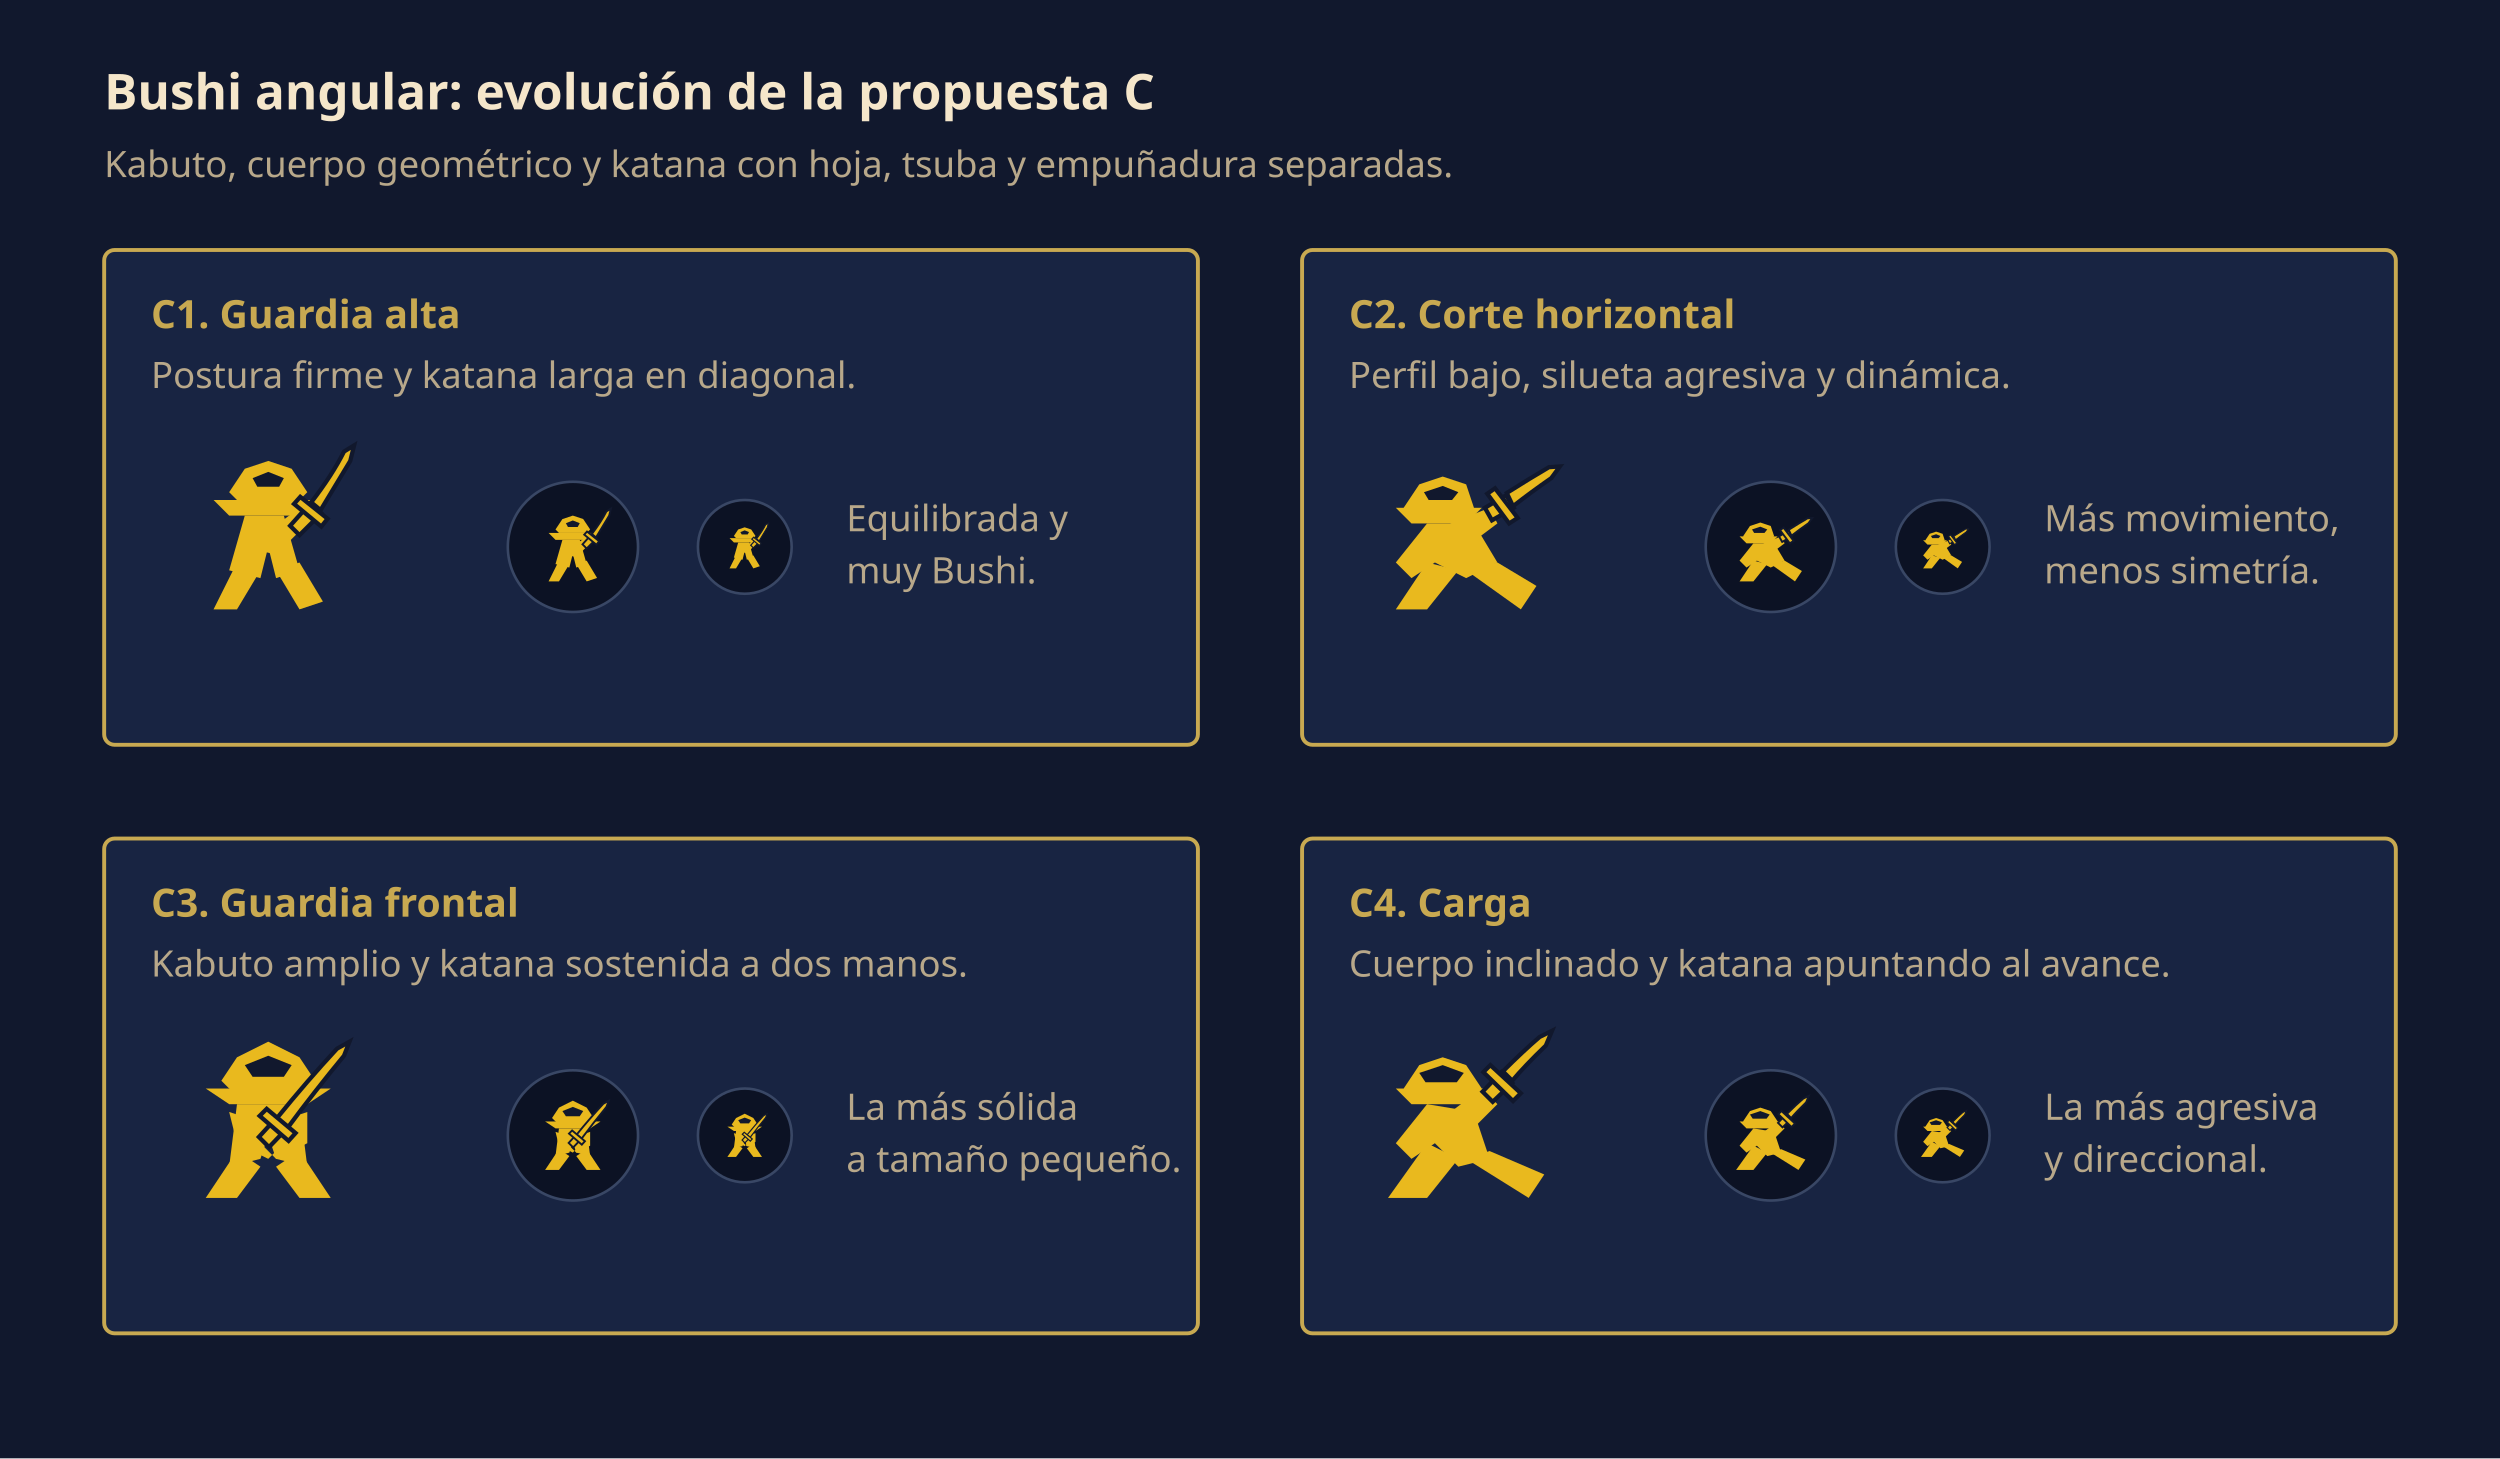
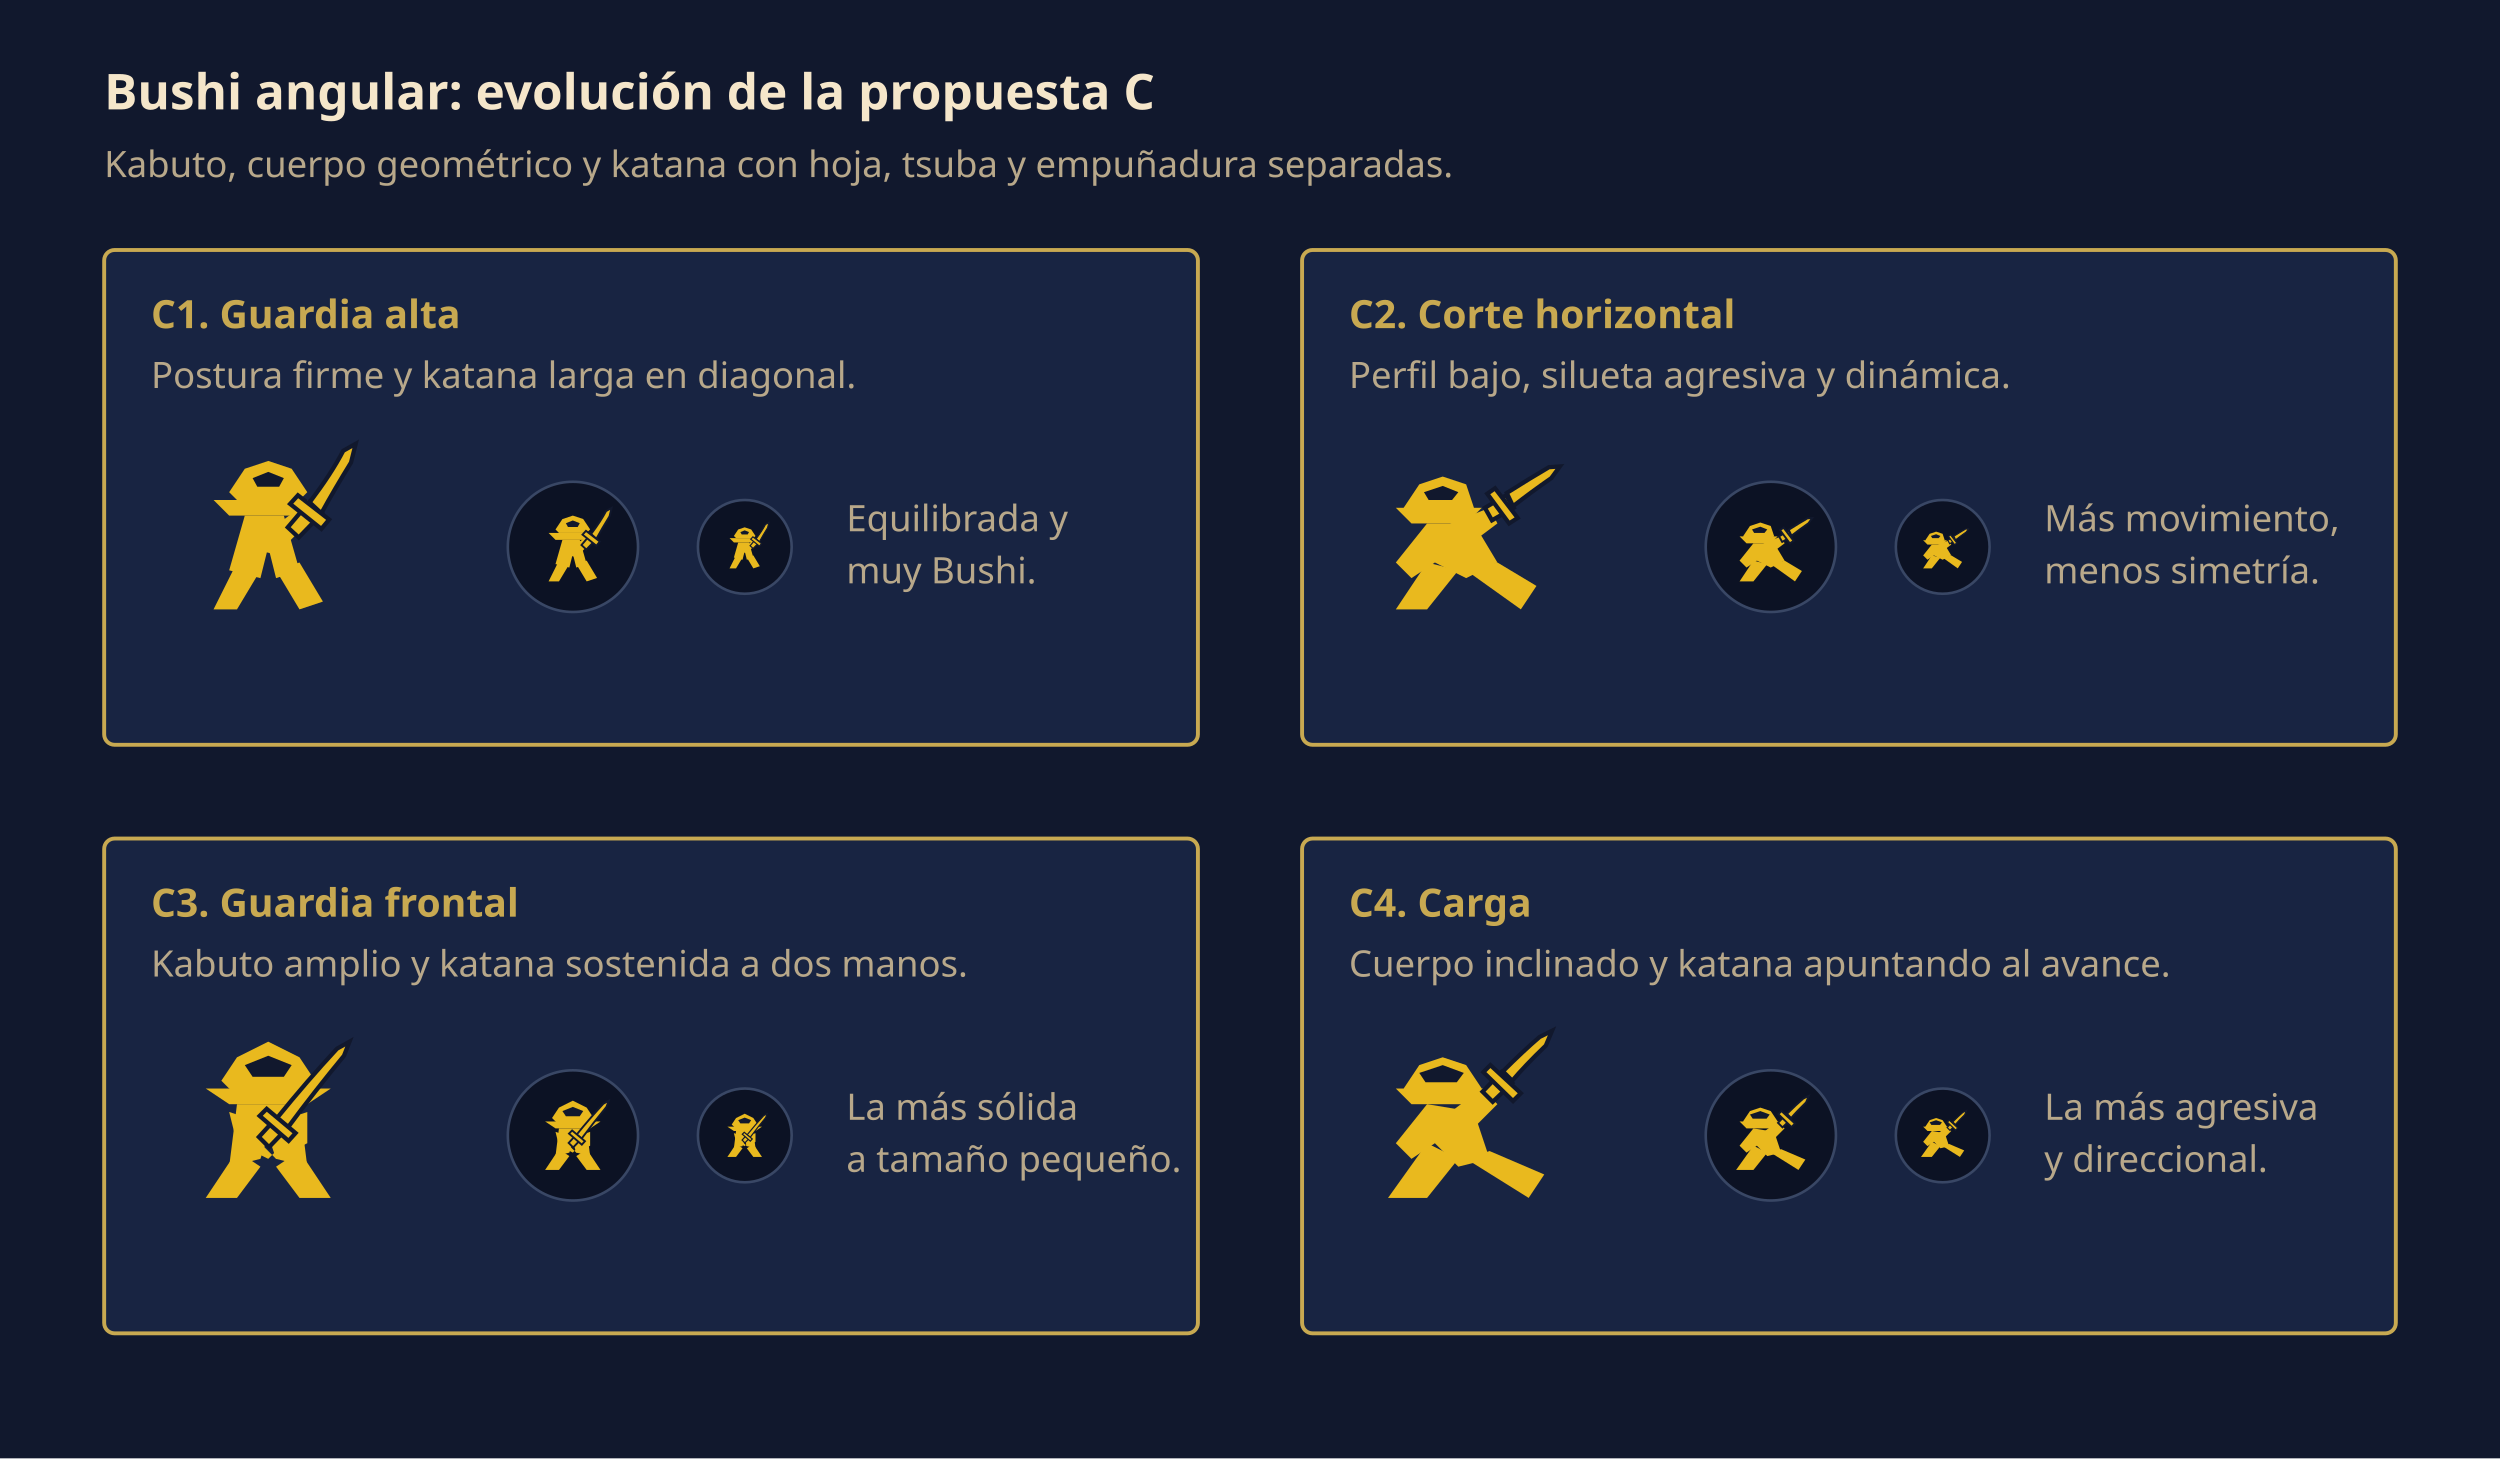
<svg xmlns="http://www.w3.org/2000/svg" width="960" height="560" viewBox="0 0 960 560">
  <defs>
    <style>
      .bg{fill:#11182d}.card{fill:#182442;stroke:#c8a951;stroke-width:1.5}
      .title{fill:#f5e6ca;font:700 19px "Segoe UI",sans-serif}
      .desc{fill:#b8a88a;font:14px "Segoe UI",sans-serif}
      .label{fill:#c8a951;font:700 15px "Segoe UI",sans-serif}
      .body{fill:#e9b91e}.cut{fill:#11182d}.sword{fill:#e9b91e;stroke:#11182d;stroke-width:.55;stroke-linejoin:miter}
      .sample{fill:#0c1224;stroke:#394765}
    </style>
    <g id="guardia-alta">
      <path class="body" d="M7 7L9 4L12 3L15 4L17 7L16 8H8Z" />
      <path class="body" d="M5 8H18L16 10H7Z" />
      <path class="body" d="M9 10H14L16 17L13 18L12 14L11 18L7 17Z" />
      <path class="body" d="M8 16L11 17L8 22H5ZM13 17L16 16L19 21L16 22Z" />
      <path class="body" d="M9 11L12 12L16 9L17 11L13 15L9 14Z" />
-       <path class="sword" d="M14.8 11.3L17.4 8.4L18.8 9.7L16 12.5Z" />
-       <path class="sword" d="M17.5 8.3Q20.2 4.8 21.7 1.8L23 1L22.5 3Q20.5 6.3 18.7 9.3Z" />
-       <path class="sword" d="M16.1 7.6L19.6 10.4L18.8 11.4L15.3 8.5Z" />
+       <path class="sword" d="M14.5 11.5L17.3 8.2L18.9 9.7L15.9 12.8Z" />
+       <path class="sword" d="M17.3 8.3Q20.1 4.6 21.6 1.7L23.2.8L22.6 3.2Q20.5 6.6 18.8 9.7Z" />
+       <path class="sword" d="M15.8 7.4L19.8 10.5L18.8 11.7L14.8 8.5Z" />
      <path class="cut" d="M10 5.2L12 4.4L14 5.2L13.4 6.3H10.6Z" />
    </g>
    <g id="corte-horizontal">
      <path class="body" d="M4 9L6 6L9 5L12 6L13 9L11 10H5Z" />
      <path class="body" d="M3 9H14L12 11H5Z" />
      <path class="body" d="M7 11L13 11L16 16L12 18L8 16L5 18L3 16Z" />
      <path class="body" d="M7 16L11 17L7 22H3ZM12 17L16 16L21 19L19 22Z" />
      <path class="body" d="M10 11L15 9L16 11L12 14L8 14Z" />
      <path class="sword" d="M14.4 9L17.1 7.4L18.1 9L15.3 10.6Z" />
      <path class="sword" d="M17.2 7.1Q20.2 5.2 22.6 3.8L24 3.7L22.9 5.2Q20.3 7 18 8.8Z" />
      <path class="sword" d="M15.7 6.5L18.6 10.3L17.5 11L14.7 7.2Z" />
      <path class="cut" d="M6.6 7L9 6.2L11 7L10.2 8H7.2Z" />
    </g>
    <g id="guardia-frontal">
      <path class="body" d="M6 7L8 4L12 2L16 4L18 7L16 9H8Z" />
      <path class="body" d="M4 8H20L17 10H7Z" />
      <path class="body" d="M8 10H16L17 18L13 17L12 14L11 17L7 18Z" />
      <path class="body" d="M8 16L11 18L8 22H4ZM13 18L16 16L20 22H16Z" />
      <path class="body" d="M7 11L10 12L14 15L12 17L8 15ZM17 11L14 12L11 15L13 17L17 15Z" />
      <path class="sword" d="M10.8 14.2L13 11.8L14.4 13.1L12.1 15.5Z" />
      <path class="sword" d="M13.1 11.8Q17 7 20.8 2.9L22.4 2L21.7 3.8Q17.9 8.4 14.5 13Z" />
      <path class="sword" d="M11.8 10.6L15.5 13.7L14.6 14.7L10.9 11.5Z" />
      <path class="cut" d="M9 5L12 3.8L15 5L14 6.5H10Z" />
    </g>
    <g id="carga">
      <path class="body" d="M4 8L6 5L9 4L12 5L14 8L12 9H5Z" />
      <path class="body" d="M3 8H15L12 10H5Z" />
      <path class="body" d="M7 10L13 11L15 17L11 18L8 15L5 17L3 15Z" />
      <path class="body" d="M7 15L11 17L7 22H2ZM12 17L15 16L22 19L20 22Z" />
      <path class="body" d="M10 11L14 8L16 10L12 14L8 14Z" />
      <path class="sword" d="M14.1 8.4L16.5 5.9L17.9 7.3L15.4 9.7Z" />
      <path class="sword" d="M16.7 5.8Q19.3 3.2 21.4 1.4L23 .6L22.2 2.5Q19.5 5.1 17.9 7Z" />
      <path class="sword" d="M15.1 5L19 8.6L18 9.6L14.2 5.9Z" />
      <path class="cut" d="M6 6L9 5L11.7 6L10.8 7.2H6.8Z" />
    </g>
  </defs>
  <rect class="bg" width="960" height="560" />
  <text class="title" x="40" y="42">Bushi angular: evolución de la propuesta C</text>
  <text class="desc" x="40" y="68">Kabuto, cuerpo geométrico y katana con hoja, tsuba y empuñadura separadas.</text>
  <g transform="translate(40 96)">
    <rect class="card" width="420" height="190" rx="4" />
    <text class="label" x="18" y="30">C1. Guardia alta</text>
    <text class="desc" x="18" y="53">Postura firme y katana larga en diagonal.</text>
    <g transform="translate(27 72) scale(3)">
      <use href="#guardia-alta" />
    </g>
    <circle class="sample" cx="180" cy="114" r="25" />
    <g transform="translate(164 98) scale(1.33)">
      <use href="#guardia-alta" />
    </g>
    <circle class="sample" cx="246" cy="114" r="18" />
    <g transform="translate(236 104) scale(.83)">
      <use href="#guardia-alta" />
    </g>
    <text class="desc" x="285" y="108">Equilibrada y</text>
    <text class="desc" x="285" y="128">muy Bushi.</text>
  </g>
  <g transform="translate(500 96)">
    <rect class="card" width="420" height="190" rx="4" />
    <text class="label" x="18" y="30">C2. Corte horizontal</text>
    <text class="desc" x="18" y="53">Perfil bajo, silueta agresiva y dinámica.</text>
    <g transform="translate(27 72) scale(3)">
      <use href="#corte-horizontal" />
    </g>
    <circle class="sample" cx="180" cy="114" r="25" />
    <g transform="translate(164 98) scale(1.33)">
      <use href="#corte-horizontal" />
    </g>
    <circle class="sample" cx="246" cy="114" r="18" />
    <g transform="translate(236 104) scale(.83)">
      <use href="#corte-horizontal" />
    </g>
    <text class="desc" x="285" y="108">Más movimiento,</text>
    <text class="desc" x="285" y="128">menos simetría.</text>
  </g>
  <g transform="translate(40 322)">
    <rect class="card" width="420" height="190" rx="4" />
    <text class="label" x="18" y="30">C3. Guardia frontal</text>
    <text class="desc" x="18" y="53">Kabuto amplio y katana sostenida a dos manos.</text>
    <g transform="translate(27 72) scale(3)">
      <use href="#guardia-frontal" />
    </g>
    <circle class="sample" cx="180" cy="114" r="25" />
    <g transform="translate(164 98) scale(1.33)">
      <use href="#guardia-frontal" />
    </g>
    <circle class="sample" cx="246" cy="114" r="18" />
    <g transform="translate(236 104) scale(.83)">
      <use href="#guardia-frontal" />
    </g>
    <text class="desc" x="285" y="108">La más sólida</text>
    <text class="desc" x="285" y="128">a tamaño pequeño.</text>
  </g>
  <g transform="translate(500 322)">
    <rect class="card" width="420" height="190" rx="4" />
    <text class="label" x="18" y="30">C4. Carga</text>
    <text class="desc" x="18" y="53">Cuerpo inclinado y katana apuntando al avance.</text>
    <g transform="translate(27 72) scale(3)">
      <use href="#carga" />
    </g>
    <circle class="sample" cx="180" cy="114" r="25" />
    <g transform="translate(164 98) scale(1.33)">
      <use href="#carga" />
    </g>
    <circle class="sample" cx="246" cy="114" r="18" />
    <g transform="translate(236 104) scale(.83)">
      <use href="#carga" />
    </g>
    <text class="desc" x="285" y="108">La más agresiva</text>
    <text class="desc" x="285" y="128">y direccional.</text>
  </g>
</svg>
